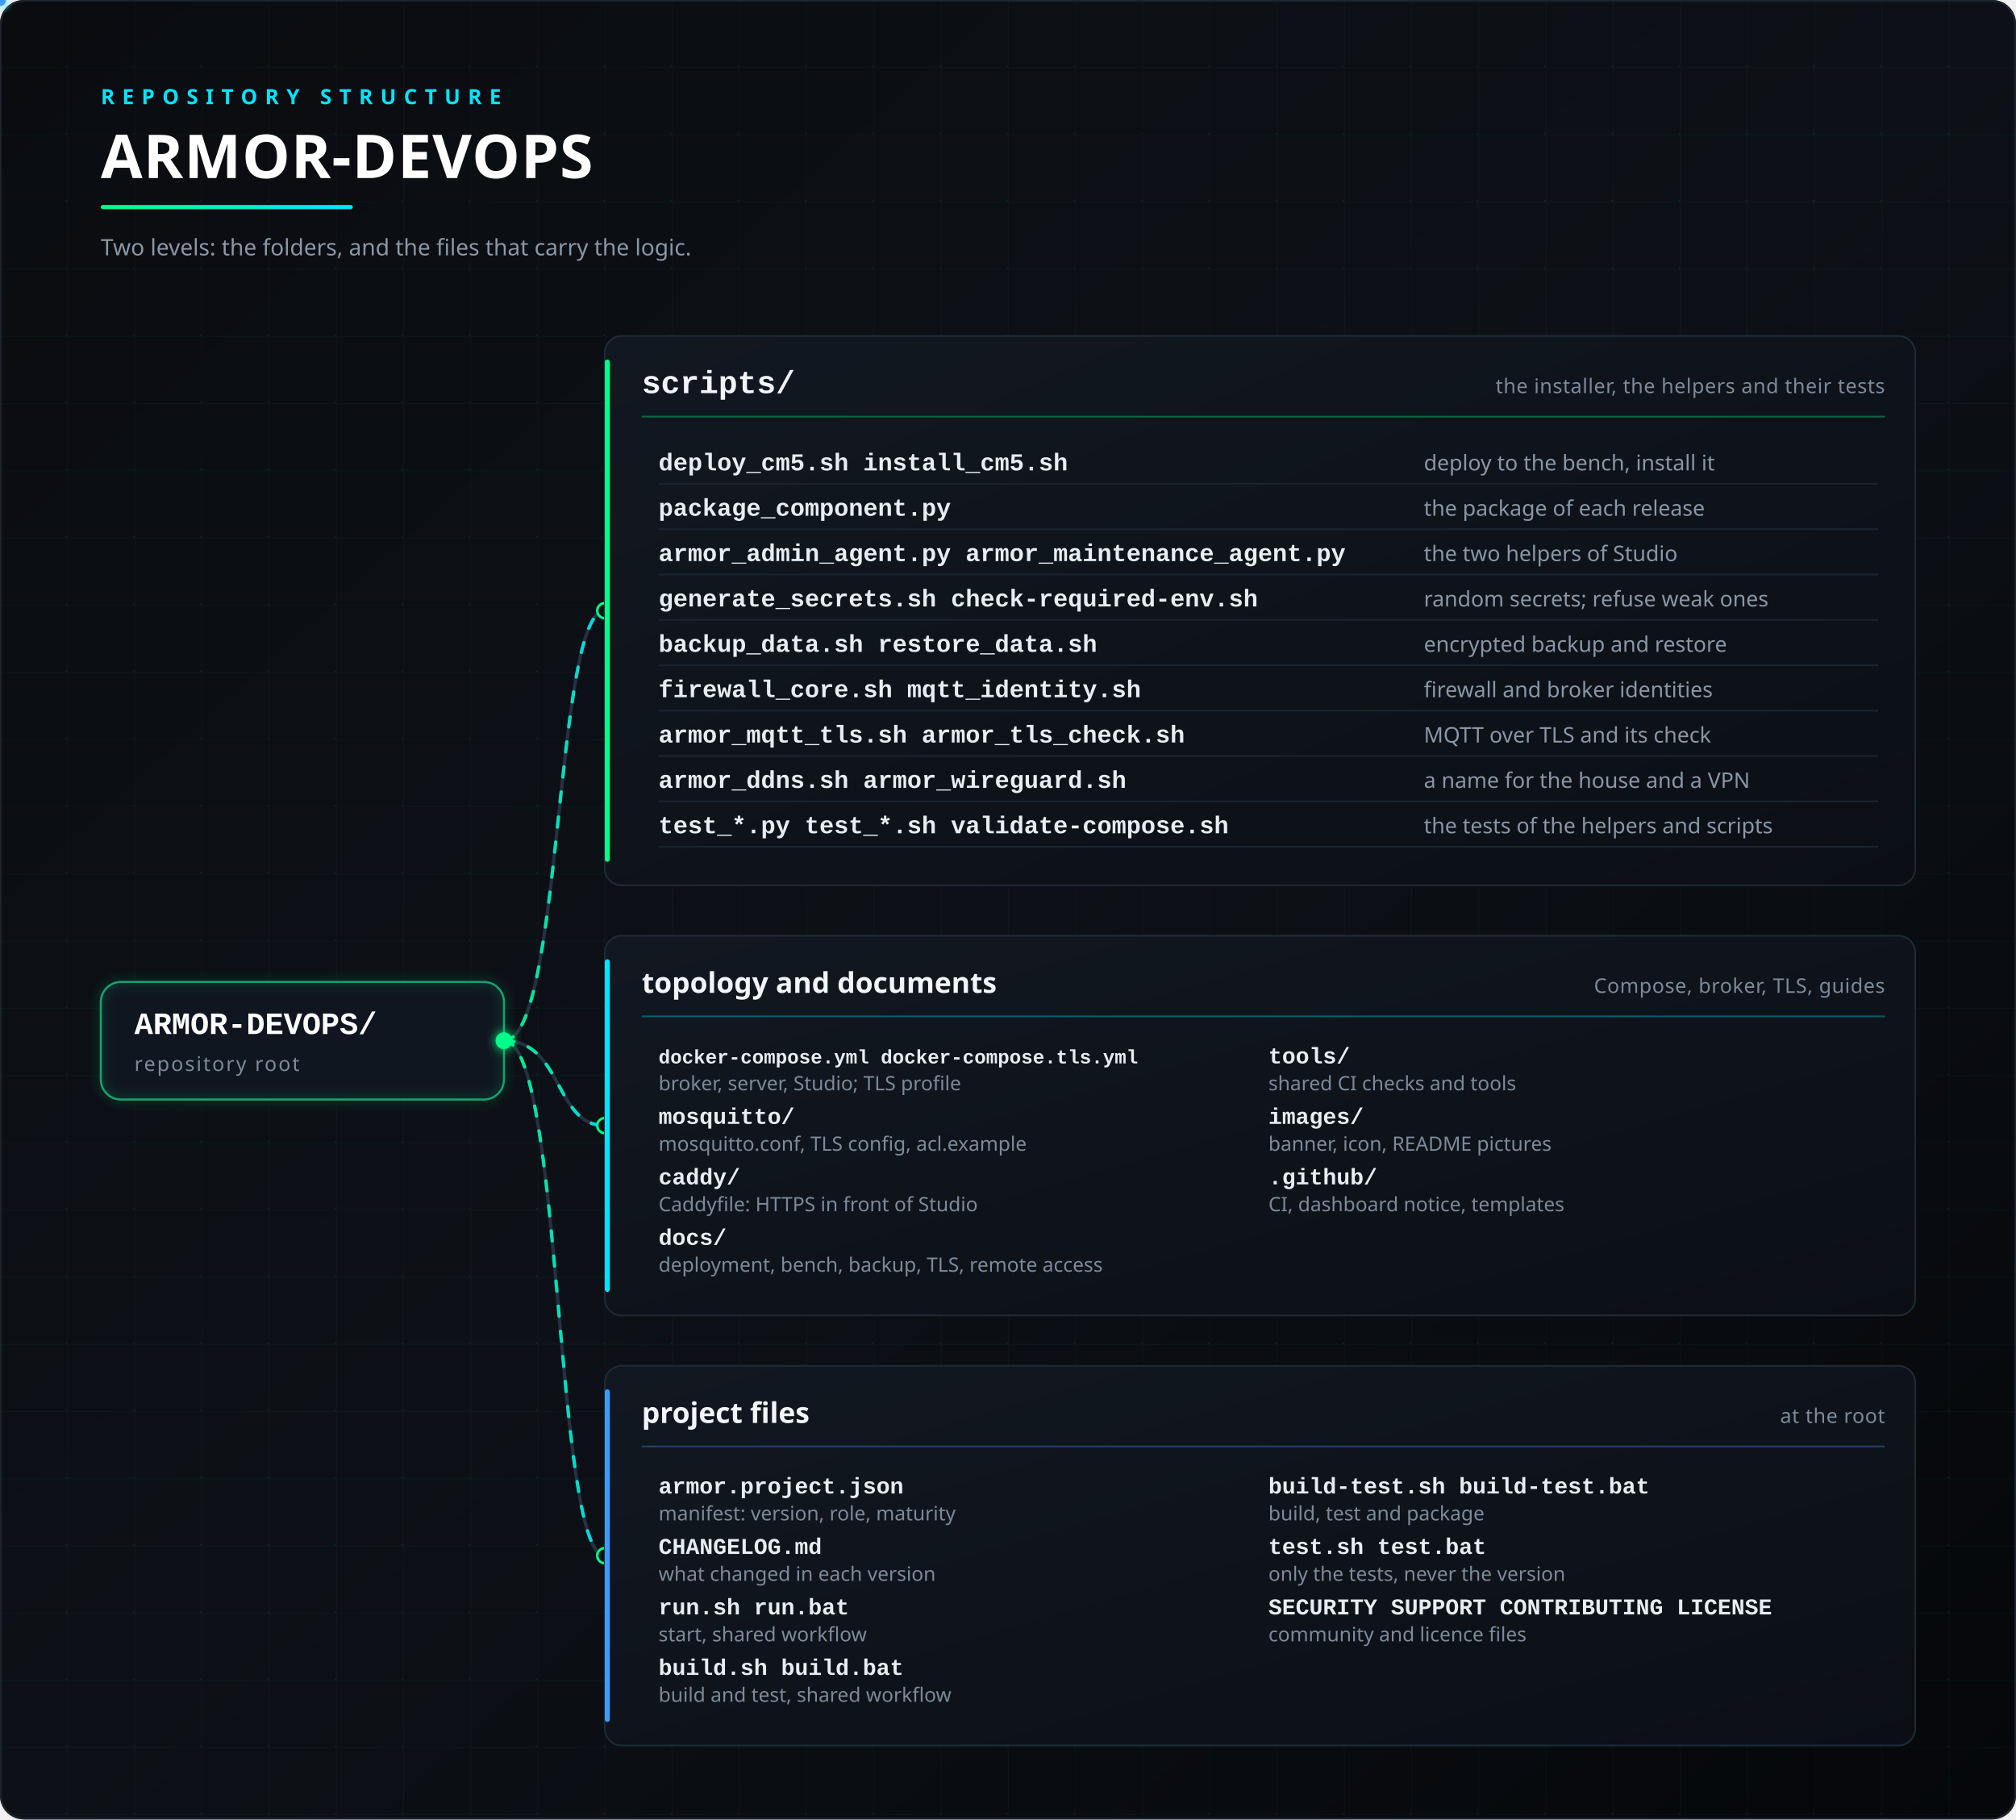
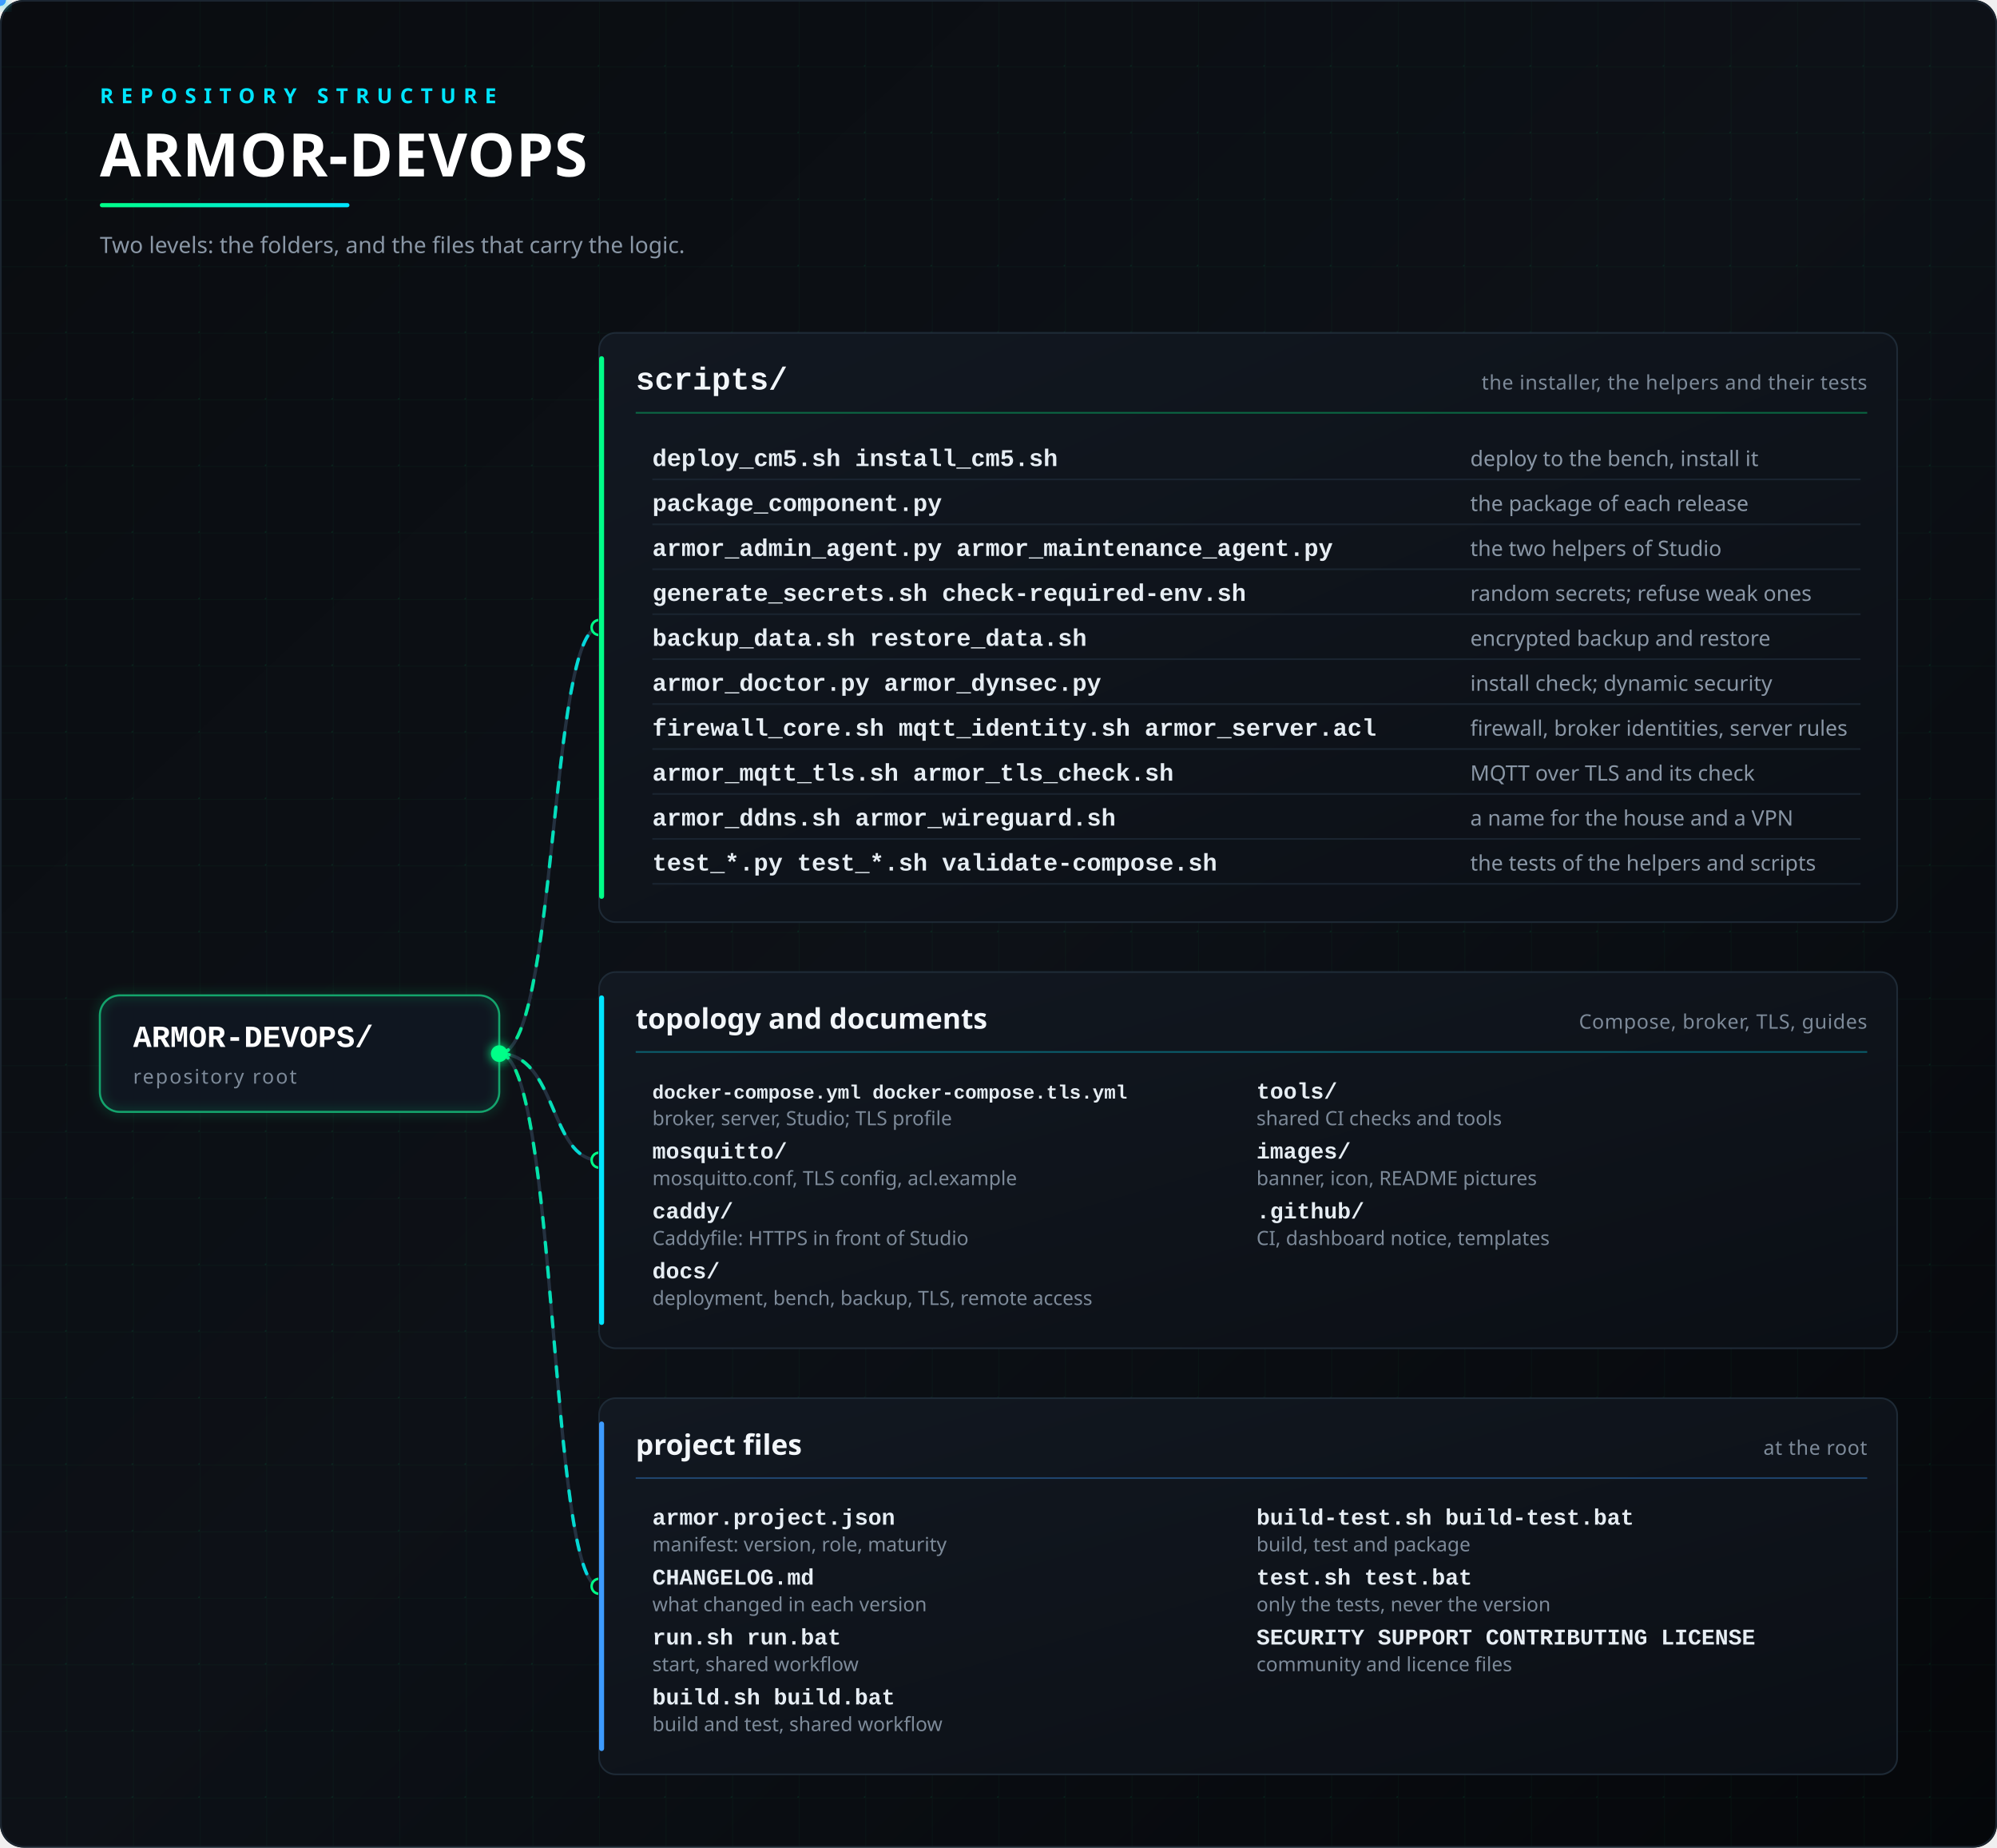
- <svg xmlns="http://www.w3.org/2000/svg" viewBox="0 0 1200 1083" width="100%" role="img" aria-labelledby="t d">
+ <svg xmlns="http://www.w3.org/2000/svg" viewBox="0 0 1200 1110" width="100%" role="img" aria-labelledby="t d">
  <defs>
    <linearGradient id="bg" x1="0" y1="0" x2="1" y2="1">
      <stop offset="0" stop-color="#0A0C10" />
      <stop offset="0.5" stop-color="#0D1117" />
      <stop offset="1" stop-color="#05070A" />
    </linearGradient>
    <linearGradient id="card" x1="0" y1="0" x2="1" y2="1">
      <stop offset="0" stop-color="#121821" />
      <stop offset="1" stop-color="#0B0F15" />
    </linearGradient>
    <linearGradient id="line" x1="0" y1="0" x2="1" y2="0">
      <stop offset="0" stop-color="#00FF88" />
      <stop offset="1" stop-color="#00E5FF" />
    </linearGradient>
    <filter id="glow" x="-50%" y="-50%" width="200%" height="200%">
      <feGaussianBlur stdDeviation="3" result="b" />
      <feMerge>
        <feMergeNode in="b" />
        <feMergeNode in="SourceGraphic" />
      </feMerge>
    </filter>
    <pattern id="grid" width="40" height="40" patternUnits="userSpaceOnUse">
      <path d="M40 0H0V40" fill="none" stroke="#00FF88" stroke-opacity="0.035" />
      <circle cx="40" cy="40" r="1" fill="#00FF88" fill-opacity="0.09" />
    </pattern>
  </defs>
-   <rect width="1200" height="1083" rx="14" fill="url(#bg)" />
-   <rect width="1200" height="1083" rx="14" fill="url(#grid)" />
-   <rect x="0.5" y="0.5" width="1199" height="1082" rx="14" fill="none" stroke="#1B2530" />
+   <rect width="1200" height="1110" rx="14" fill="url(#bg)" />
+   <rect width="1200" height="1110" rx="14" fill="url(#grid)" />
+   <rect x="0.5" y="0.5" width="1199" height="1109" rx="14" fill="none" stroke="#1B2530" />
  <text x="60" y="62" font-family="'Segoe UI','Noto Sans','Noto Sans CJK SC','Microsoft YaHei','Yu Gothic','Helvetica Neue',Helvetica,Arial,sans-serif" font-size="12.5" font-weight="600" fill="#00E5FF" text-anchor="start" letter-spacing="4.5">REPOSITORY STRUCTURE</text>
  <text x="60" y="106" font-family="'Segoe UI','Noto Sans','Noto Sans CJK SC','Microsoft YaHei','Yu Gothic','Helvetica Neue',Helvetica,Arial,sans-serif" font-size="36" font-weight="700" fill="#FFFFFF" text-anchor="start" letter-spacing="0.5">ARMOR-DEVOPS</text>
  <rect x="60" y="122" width="150" height="2.5" rx="1.25" fill="url(#line)">
    <animate attributeName="width" values="40;150;150" keyTimes="0;0.4;1" dur="3s" repeatCount="indefinite" />
  </rect>
  <text x="60" y="152" font-family="'Segoe UI','Noto Sans','Noto Sans CJK SC','Microsoft YaHei','Yu Gothic','Helvetica Neue',Helvetica,Arial,sans-serif" font-size="13.5" font-weight="400" fill="#8A97A6" text-anchor="start">Two levels: the folders, and the files that carry the logic.</text>
-   <path id="c0" d="M300,619.5 C335,619.5 330,363.5 360,363.5" fill="none" stroke="#243140" stroke-width="2" />
-   <path d="M300,619.5 C335,619.5 330,363.5 360,363.5" fill="none" stroke="url(#line)" stroke-width="2" stroke-linecap="round" stroke-dasharray="6 9" opacity="0.9">
+   <path id="c0" d="M300,633 C335,633 330,377 360,377" fill="none" stroke="#243140" stroke-width="2" />
+   <path d="M300,633 C335,633 330,377 360,377" fill="none" stroke="url(#line)" stroke-width="2" stroke-linecap="round" stroke-dasharray="6 9" opacity="0.9">
    <animate attributeName="stroke-dashoffset" from="0" to="-30" dur="1.6s" repeatCount="indefinite" />
  </path>
-   <circle cx="360" cy="363.5" r="4.5" fill="#0D1117" stroke="#00FF88" stroke-width="1.5" />
-   <path id="c1" d="M300,619.5 C335,619.5 330,670 360,670" fill="none" stroke="#243140" stroke-width="2" />
-   <path d="M300,619.5 C335,619.5 330,670 360,670" fill="none" stroke="url(#line)" stroke-width="2" stroke-linecap="round" stroke-dasharray="6 9" opacity="0.9">
+   <circle cx="360" cy="377" r="4.5" fill="#0D1117" stroke="#00FF88" stroke-width="1.5" />
+   <path id="c1" d="M300,633 C335,633 330,697 360,697" fill="none" stroke="#243140" stroke-width="2" />
+   <path d="M300,633 C335,633 330,697 360,697" fill="none" stroke="url(#line)" stroke-width="2" stroke-linecap="round" stroke-dasharray="6 9" opacity="0.9">
    <animate attributeName="stroke-dashoffset" from="0" to="-30" dur="1.6s" repeatCount="indefinite" />
  </path>
-   <circle cx="360" cy="670" r="4.5" fill="#0D1117" stroke="#00FF88" stroke-width="1.5" />
-   <path id="c2" d="M300,619.5 C335,619.5 330,926 360,926" fill="none" stroke="#243140" stroke-width="2" />
-   <path d="M300,619.5 C335,619.5 330,926 360,926" fill="none" stroke="url(#line)" stroke-width="2" stroke-linecap="round" stroke-dasharray="6 9" opacity="0.9">
+   <circle cx="360" cy="697" r="4.5" fill="#0D1117" stroke="#00FF88" stroke-width="1.5" />
+   <path id="c2" d="M300,633 C335,633 330,953 360,953" fill="none" stroke="#243140" stroke-width="2" />
+   <path d="M300,633 C335,633 330,953 360,953" fill="none" stroke="url(#line)" stroke-width="2" stroke-linecap="round" stroke-dasharray="6 9" opacity="0.9">
    <animate attributeName="stroke-dashoffset" from="0" to="-30" dur="1.6s" repeatCount="indefinite" />
  </path>
-   <circle cx="360" cy="926" r="4.5" fill="#0D1117" stroke="#00FF88" stroke-width="1.5" />
+   <circle cx="360" cy="953" r="4.5" fill="#0D1117" stroke="#00FF88" stroke-width="1.5" />
  <circle r="3.5" fill="#00FF88" filter="url(#glow)">
    <animateMotion dur="3.4s" repeatCount="indefinite">
      <mpath href="#c0" />
    </animateMotion>
  </circle>
  <circle r="3.5" fill="#00E5FF" filter="url(#glow)">
    <animateMotion dur="4.2s" repeatCount="indefinite">
      <mpath href="#c1" />
    </animateMotion>
  </circle>
  <circle r="3.5" fill="#3D9BFF" filter="url(#glow)">
    <animateMotion dur="5.0s" repeatCount="indefinite">
      <mpath href="#c2" />
    </animateMotion>
  </circle>
-   <rect x="60" y="584.5" width="240" height="70" rx="12" fill="#0F1620" stroke="#2A3A4C" stroke-width="1.2" />
-   <rect x="60" y="584.5" width="240" height="70" rx="12" fill="none" stroke="#00FF88" stroke-opacity="0.5" stroke-width="1.2" filter="url(#glow)">
+   <rect x="60" y="598" width="240" height="70" rx="12" fill="#0F1620" stroke="#2A3A4C" stroke-width="1.2" />
+   <rect x="60" y="598" width="240" height="70" rx="12" fill="none" stroke="#00FF88" stroke-opacity="0.5" stroke-width="1.2" filter="url(#glow)">
    <animate attributeName="stroke-opacity" values="0.15;0.6;0.15" dur="3.6s" repeatCount="indefinite" />
  </rect>
-   <text x="80" y="615.5" font-family="'JetBrains Mono','Cascadia Code','SFMono-Regular',Consolas,'Liberation Mono',monospace" font-size="18.5" font-weight="700" fill="#FFFFFF" text-anchor="start">ARMOR-DEVOPS/</text>
-   <text x="80" y="637.5" font-family="'Segoe UI','Noto Sans','Noto Sans CJK SC','Microsoft YaHei','Yu Gothic','Helvetica Neue',Helvetica,Arial,sans-serif" font-size="12" font-weight="400" fill="#7D8A99" text-anchor="start" letter-spacing="1">repository root</text>
-   <circle cx="300" cy="619.5" r="5" fill="#00FF88" filter="url(#glow)" />
-   <rect x="360" y="200" width="780" height="327" rx="10" fill="url(#card)" stroke="#1E2A36" stroke-width="1" />
-   <rect x="360" y="214" width="3" height="299" rx="1.5" fill="#00FF88">
+   <text x="80" y="629" font-family="'JetBrains Mono','Cascadia Code','SFMono-Regular',Consolas,'Liberation Mono',monospace" font-size="18.5" font-weight="700" fill="#FFFFFF" text-anchor="start">ARMOR-DEVOPS/</text>
+   <text x="80" y="651" font-family="'Segoe UI','Noto Sans','Noto Sans CJK SC','Microsoft YaHei','Yu Gothic','Helvetica Neue',Helvetica,Arial,sans-serif" font-size="12" font-weight="400" fill="#7D8A99" text-anchor="start" letter-spacing="1">repository root</text>
+   <circle cx="300" cy="633" r="5" fill="#00FF88" filter="url(#glow)" />
+   <rect x="360" y="200" width="780" height="354" rx="10" fill="url(#card)" stroke="#1E2A36" stroke-width="1" />
+   <rect x="360" y="214" width="3" height="326" rx="1.5" fill="#00FF88">
    <animate attributeName="opacity" values="0.55;1;0.55" dur="4s" begin="0s" repeatCount="indefinite" />
  </rect>
  <text x="382" y="234" font-family="'JetBrains Mono','Cascadia Code','SFMono-Regular',Consolas,'Liberation Mono',monospace" font-size="19" font-weight="700" fill="#F2F6FA" text-anchor="start">scripts/</text>
  <text x="1122" y="234" font-family="'Segoe UI','Noto Sans','Noto Sans CJK SC','Microsoft YaHei','Yu Gothic','Helvetica Neue',Helvetica,Arial,sans-serif" font-size="12" font-weight="400" fill="#7D8A99" text-anchor="end" letter-spacing="0.3">the installer, the helpers and their tests</text>
  <line x1="382" y1="248" x2="1122" y2="248" stroke="#00FF88" stroke-opacity="0.35" stroke-width="1" />
  <text x="392" y="280" font-family="'JetBrains Mono','Cascadia Code','SFMono-Regular',Consolas,'Liberation Mono',monospace" font-size="14.5" font-weight="600" fill="#E6EDF3" text-anchor="start">deploy_cm5.sh  install_cm5.sh</text>
-   <text x="847.52" y="280" font-family="'Segoe UI','Noto Sans','Noto Sans CJK SC','Microsoft YaHei','Yu Gothic','Helvetica Neue',Helvetica,Arial,sans-serif" font-size="12.8" font-weight="400" fill="#8A97A6" text-anchor="start">deploy to the bench, install it</text>
+   <text x="883.48" y="280" font-family="'Segoe UI','Noto Sans','Noto Sans CJK SC','Microsoft YaHei','Yu Gothic','Helvetica Neue',Helvetica,Arial,sans-serif" font-size="12.8" font-weight="400" fill="#8A97A6" text-anchor="start">deploy to the bench, install it</text>
  <line x1="392" y1="288" x2="1118" y2="288" stroke="#1A2430" stroke-width="1" />
  <text x="392" y="307" font-family="'JetBrains Mono','Cascadia Code','SFMono-Regular',Consolas,'Liberation Mono',monospace" font-size="14.5" font-weight="600" fill="#E6EDF3" text-anchor="start">package_component.py</text>
-   <text x="847.52" y="307" font-family="'Segoe UI','Noto Sans','Noto Sans CJK SC','Microsoft YaHei','Yu Gothic','Helvetica Neue',Helvetica,Arial,sans-serif" font-size="12.8" font-weight="400" fill="#8A97A6" text-anchor="start">the package of each release</text>
+   <text x="883.48" y="307" font-family="'Segoe UI','Noto Sans','Noto Sans CJK SC','Microsoft YaHei','Yu Gothic','Helvetica Neue',Helvetica,Arial,sans-serif" font-size="12.8" font-weight="400" fill="#8A97A6" text-anchor="start">the package of each release</text>
  <line x1="392" y1="315" x2="1118" y2="315" stroke="#1A2430" stroke-width="1" />
  <text x="392" y="334" font-family="'JetBrains Mono','Cascadia Code','SFMono-Regular',Consolas,'Liberation Mono',monospace" font-size="14.5" font-weight="600" fill="#E6EDF3" text-anchor="start">armor_admin_agent.py  armor_maintenance_agent.py</text>
-   <text x="847.52" y="334" font-family="'Segoe UI','Noto Sans','Noto Sans CJK SC','Microsoft YaHei','Yu Gothic','Helvetica Neue',Helvetica,Arial,sans-serif" font-size="12.8" font-weight="400" fill="#8A97A6" text-anchor="start">the two helpers of Studio</text>
+   <text x="883.48" y="334" font-family="'Segoe UI','Noto Sans','Noto Sans CJK SC','Microsoft YaHei','Yu Gothic','Helvetica Neue',Helvetica,Arial,sans-serif" font-size="12.8" font-weight="400" fill="#8A97A6" text-anchor="start">the two helpers of Studio</text>
  <line x1="392" y1="342" x2="1118" y2="342" stroke="#1A2430" stroke-width="1" />
  <text x="392" y="361" font-family="'JetBrains Mono','Cascadia Code','SFMono-Regular',Consolas,'Liberation Mono',monospace" font-size="14.5" font-weight="600" fill="#E6EDF3" text-anchor="start">generate_secrets.sh  check-required-env.sh</text>
-   <text x="847.52" y="361" font-family="'Segoe UI','Noto Sans','Noto Sans CJK SC','Microsoft YaHei','Yu Gothic','Helvetica Neue',Helvetica,Arial,sans-serif" font-size="12.8" font-weight="400" fill="#8A97A6" text-anchor="start">random secrets; refuse weak ones</text>
+   <text x="883.48" y="361" font-family="'Segoe UI','Noto Sans','Noto Sans CJK SC','Microsoft YaHei','Yu Gothic','Helvetica Neue',Helvetica,Arial,sans-serif" font-size="12.8" font-weight="400" fill="#8A97A6" text-anchor="start">random secrets; refuse weak ones</text>
  <line x1="392" y1="369" x2="1118" y2="369" stroke="#1A2430" stroke-width="1" />
  <text x="392" y="388" font-family="'JetBrains Mono','Cascadia Code','SFMono-Regular',Consolas,'Liberation Mono',monospace" font-size="14.5" font-weight="600" fill="#E6EDF3" text-anchor="start">backup_data.sh  restore_data.sh</text>
-   <text x="847.52" y="388" font-family="'Segoe UI','Noto Sans','Noto Sans CJK SC','Microsoft YaHei','Yu Gothic','Helvetica Neue',Helvetica,Arial,sans-serif" font-size="12.8" font-weight="400" fill="#8A97A6" text-anchor="start">encrypted backup and restore</text>
+   <text x="883.48" y="388" font-family="'Segoe UI','Noto Sans','Noto Sans CJK SC','Microsoft YaHei','Yu Gothic','Helvetica Neue',Helvetica,Arial,sans-serif" font-size="12.8" font-weight="400" fill="#8A97A6" text-anchor="start">encrypted backup and restore</text>
  <line x1="392" y1="396" x2="1118" y2="396" stroke="#1A2430" stroke-width="1" />
-   <text x="392" y="415" font-family="'JetBrains Mono','Cascadia Code','SFMono-Regular',Consolas,'Liberation Mono',monospace" font-size="14.5" font-weight="600" fill="#E6EDF3" text-anchor="start">firewall_core.sh  mqtt_identity.sh</text>
-   <text x="847.52" y="415" font-family="'Segoe UI','Noto Sans','Noto Sans CJK SC','Microsoft YaHei','Yu Gothic','Helvetica Neue',Helvetica,Arial,sans-serif" font-size="12.8" font-weight="400" fill="#8A97A6" text-anchor="start">firewall and broker identities</text>
+   <text x="392" y="415" font-family="'JetBrains Mono','Cascadia Code','SFMono-Regular',Consolas,'Liberation Mono',monospace" font-size="14.5" font-weight="600" fill="#E6EDF3" text-anchor="start">armor_doctor.py  armor_dynsec.py</text>
+   <text x="883.48" y="415" font-family="'Segoe UI','Noto Sans','Noto Sans CJK SC','Microsoft YaHei','Yu Gothic','Helvetica Neue',Helvetica,Arial,sans-serif" font-size="12.8" font-weight="400" fill="#8A97A6" text-anchor="start">install check; dynamic security</text>
  <line x1="392" y1="423" x2="1118" y2="423" stroke="#1A2430" stroke-width="1" />
-   <text x="392" y="442" font-family="'JetBrains Mono','Cascadia Code','SFMono-Regular',Consolas,'Liberation Mono',monospace" font-size="14.5" font-weight="600" fill="#E6EDF3" text-anchor="start">armor_mqtt_tls.sh  armor_tls_check.sh</text>
-   <text x="847.52" y="442" font-family="'Segoe UI','Noto Sans','Noto Sans CJK SC','Microsoft YaHei','Yu Gothic','Helvetica Neue',Helvetica,Arial,sans-serif" font-size="12.8" font-weight="400" fill="#8A97A6" text-anchor="start">MQTT over TLS and its check</text>
+   <text x="392" y="442" font-family="'JetBrains Mono','Cascadia Code','SFMono-Regular',Consolas,'Liberation Mono',monospace" font-size="14.5" font-weight="600" fill="#E6EDF3" text-anchor="start">firewall_core.sh  mqtt_identity.sh  armor_server.acl</text>
+   <text x="883.48" y="442" font-family="'Segoe UI','Noto Sans','Noto Sans CJK SC','Microsoft YaHei','Yu Gothic','Helvetica Neue',Helvetica,Arial,sans-serif" font-size="12.8" font-weight="400" fill="#8A97A6" text-anchor="start">firewall, broker identities, server rules</text>
  <line x1="392" y1="450" x2="1118" y2="450" stroke="#1A2430" stroke-width="1" />
-   <text x="392" y="469" font-family="'JetBrains Mono','Cascadia Code','SFMono-Regular',Consolas,'Liberation Mono',monospace" font-size="14.5" font-weight="600" fill="#E6EDF3" text-anchor="start">armor_ddns.sh  armor_wireguard.sh</text>
-   <text x="847.52" y="469" font-family="'Segoe UI','Noto Sans','Noto Sans CJK SC','Microsoft YaHei','Yu Gothic','Helvetica Neue',Helvetica,Arial,sans-serif" font-size="12.8" font-weight="400" fill="#8A97A6" text-anchor="start">a name for the house and a VPN</text>
+   <text x="392" y="469" font-family="'JetBrains Mono','Cascadia Code','SFMono-Regular',Consolas,'Liberation Mono',monospace" font-size="14.5" font-weight="600" fill="#E6EDF3" text-anchor="start">armor_mqtt_tls.sh  armor_tls_check.sh</text>
+   <text x="883.48" y="469" font-family="'Segoe UI','Noto Sans','Noto Sans CJK SC','Microsoft YaHei','Yu Gothic','Helvetica Neue',Helvetica,Arial,sans-serif" font-size="12.8" font-weight="400" fill="#8A97A6" text-anchor="start">MQTT over TLS and its check</text>
  <line x1="392" y1="477" x2="1118" y2="477" stroke="#1A2430" stroke-width="1" />
-   <text x="392" y="496" font-family="'JetBrains Mono','Cascadia Code','SFMono-Regular',Consolas,'Liberation Mono',monospace" font-size="14.5" font-weight="600" fill="#E6EDF3" text-anchor="start">test_*.py  test_*.sh  validate-compose.sh</text>
-   <text x="847.52" y="496" font-family="'Segoe UI','Noto Sans','Noto Sans CJK SC','Microsoft YaHei','Yu Gothic','Helvetica Neue',Helvetica,Arial,sans-serif" font-size="12.8" font-weight="400" fill="#8A97A6" text-anchor="start">the tests of the helpers and scripts</text>
+   <text x="392" y="496" font-family="'JetBrains Mono','Cascadia Code','SFMono-Regular',Consolas,'Liberation Mono',monospace" font-size="14.5" font-weight="600" fill="#E6EDF3" text-anchor="start">armor_ddns.sh  armor_wireguard.sh</text>
+   <text x="883.48" y="496" font-family="'Segoe UI','Noto Sans','Noto Sans CJK SC','Microsoft YaHei','Yu Gothic','Helvetica Neue',Helvetica,Arial,sans-serif" font-size="12.8" font-weight="400" fill="#8A97A6" text-anchor="start">a name for the house and a VPN</text>
  <line x1="392" y1="504" x2="1118" y2="504" stroke="#1A2430" stroke-width="1" />
-   <rect x="360" y="557" width="780" height="226" rx="10" fill="url(#card)" stroke="#1E2A36" stroke-width="1" />
-   <rect x="360" y="571" width="3" height="198" rx="1.5" fill="#00E5FF">
+   <text x="392" y="523" font-family="'JetBrains Mono','Cascadia Code','SFMono-Regular',Consolas,'Liberation Mono',monospace" font-size="14.5" font-weight="600" fill="#E6EDF3" text-anchor="start">test_*.py  test_*.sh  validate-compose.sh</text>
+   <text x="883.48" y="523" font-family="'Segoe UI','Noto Sans','Noto Sans CJK SC','Microsoft YaHei','Yu Gothic','Helvetica Neue',Helvetica,Arial,sans-serif" font-size="12.8" font-weight="400" fill="#8A97A6" text-anchor="start">the tests of the helpers and scripts</text>
+   <line x1="392" y1="531" x2="1118" y2="531" stroke="#1A2430" stroke-width="1" />
+   <rect x="360" y="584" width="780" height="226" rx="10" fill="url(#card)" stroke="#1E2A36" stroke-width="1" />
+   <rect x="360" y="598" width="3" height="198" rx="1.5" fill="#00E5FF">
    <animate attributeName="opacity" values="0.55;1;0.55" dur="4s" begin="0.6s" repeatCount="indefinite" />
  </rect>
-   <text x="382" y="591" font-family="'Segoe UI','Noto Sans','Noto Sans CJK SC','Microsoft YaHei','Yu Gothic','Helvetica Neue',Helvetica,Arial,sans-serif" font-size="17" font-weight="700" fill="#F2F6FA" text-anchor="start">topology and documents</text>
-   <text x="1122" y="591" font-family="'Segoe UI','Noto Sans','Noto Sans CJK SC','Microsoft YaHei','Yu Gothic','Helvetica Neue',Helvetica,Arial,sans-serif" font-size="12" font-weight="400" fill="#7D8A99" text-anchor="end" letter-spacing="0.3">Compose, broker, TLS, guides</text>
-   <line x1="382" y1="605" x2="1122" y2="605" stroke="#00E5FF" stroke-opacity="0.35" stroke-width="1" />
-   <text x="392" y="633" font-family="'JetBrains Mono','Cascadia Code','SFMono-Regular',Consolas,'Liberation Mono',monospace" font-size="11.6" font-weight="600" fill="#E6EDF3" text-anchor="start">docker-compose.yml  docker-compose.tls.yml</text>
-   <text x="392" y="649" font-family="'Segoe UI','Noto Sans','Noto Sans CJK SC','Microsoft YaHei','Yu Gothic','Helvetica Neue',Helvetica,Arial,sans-serif" font-size="11.8" font-weight="400" fill="#7D8A99" text-anchor="start">broker, server, Studio; TLS profile</text>
-   <text x="392" y="669" font-family="'JetBrains Mono','Cascadia Code','SFMono-Regular',Consolas,'Liberation Mono',monospace" font-size="13.5" font-weight="600" fill="#E6EDF3" text-anchor="start">mosquitto/</text>
-   <text x="392" y="685" font-family="'Segoe UI','Noto Sans','Noto Sans CJK SC','Microsoft YaHei','Yu Gothic','Helvetica Neue',Helvetica,Arial,sans-serif" font-size="11.8" font-weight="400" fill="#7D8A99" text-anchor="start">mosquitto.conf, TLS config, acl.example</text>
-   <text x="392" y="705" font-family="'JetBrains Mono','Cascadia Code','SFMono-Regular',Consolas,'Liberation Mono',monospace" font-size="13.5" font-weight="600" fill="#E6EDF3" text-anchor="start">caddy/</text>
-   <text x="392" y="721" font-family="'Segoe UI','Noto Sans','Noto Sans CJK SC','Microsoft YaHei','Yu Gothic','Helvetica Neue',Helvetica,Arial,sans-serif" font-size="11.8" font-weight="400" fill="#7D8A99" text-anchor="start">Caddyfile: HTTPS in front of Studio</text>
-   <text x="392" y="741" font-family="'JetBrains Mono','Cascadia Code','SFMono-Regular',Consolas,'Liberation Mono',monospace" font-size="13.5" font-weight="600" fill="#E6EDF3" text-anchor="start">docs/</text>
-   <text x="392" y="757" font-family="'Segoe UI','Noto Sans','Noto Sans CJK SC','Microsoft YaHei','Yu Gothic','Helvetica Neue',Helvetica,Arial,sans-serif" font-size="11.8" font-weight="400" fill="#7D8A99" text-anchor="start">deployment, bench, backup, TLS, remote access</text>
-   <text x="755" y="633" font-family="'JetBrains Mono','Cascadia Code','SFMono-Regular',Consolas,'Liberation Mono',monospace" font-size="13.5" font-weight="600" fill="#E6EDF3" text-anchor="start">tools/</text>
-   <text x="755" y="649" font-family="'Segoe UI','Noto Sans','Noto Sans CJK SC','Microsoft YaHei','Yu Gothic','Helvetica Neue',Helvetica,Arial,sans-serif" font-size="11.8" font-weight="400" fill="#7D8A99" text-anchor="start">shared CI checks and tools</text>
-   <text x="755" y="669" font-family="'JetBrains Mono','Cascadia Code','SFMono-Regular',Consolas,'Liberation Mono',monospace" font-size="13.5" font-weight="600" fill="#E6EDF3" text-anchor="start">images/</text>
-   <text x="755" y="685" font-family="'Segoe UI','Noto Sans','Noto Sans CJK SC','Microsoft YaHei','Yu Gothic','Helvetica Neue',Helvetica,Arial,sans-serif" font-size="11.8" font-weight="400" fill="#7D8A99" text-anchor="start">banner, icon, README pictures</text>
-   <text x="755" y="705" font-family="'JetBrains Mono','Cascadia Code','SFMono-Regular',Consolas,'Liberation Mono',monospace" font-size="13.5" font-weight="600" fill="#E6EDF3" text-anchor="start">.github/</text>
-   <text x="755" y="721" font-family="'Segoe UI','Noto Sans','Noto Sans CJK SC','Microsoft YaHei','Yu Gothic','Helvetica Neue',Helvetica,Arial,sans-serif" font-size="11.8" font-weight="400" fill="#7D8A99" text-anchor="start">CI, dashboard notice, templates</text>
-   <rect x="360" y="813" width="780" height="226" rx="10" fill="url(#card)" stroke="#1E2A36" stroke-width="1" />
-   <rect x="360" y="827" width="3" height="198" rx="1.5" fill="#3D9BFF">
+   <text x="382" y="618" font-family="'Segoe UI','Noto Sans','Noto Sans CJK SC','Microsoft YaHei','Yu Gothic','Helvetica Neue',Helvetica,Arial,sans-serif" font-size="17" font-weight="700" fill="#F2F6FA" text-anchor="start">topology and documents</text>
+   <text x="1122" y="618" font-family="'Segoe UI','Noto Sans','Noto Sans CJK SC','Microsoft YaHei','Yu Gothic','Helvetica Neue',Helvetica,Arial,sans-serif" font-size="12" font-weight="400" fill="#7D8A99" text-anchor="end" letter-spacing="0.3">Compose, broker, TLS, guides</text>
+   <line x1="382" y1="632" x2="1122" y2="632" stroke="#00E5FF" stroke-opacity="0.35" stroke-width="1" />
+   <text x="392" y="660" font-family="'JetBrains Mono','Cascadia Code','SFMono-Regular',Consolas,'Liberation Mono',monospace" font-size="11.6" font-weight="600" fill="#E6EDF3" text-anchor="start">docker-compose.yml  docker-compose.tls.yml</text>
+   <text x="392" y="676" font-family="'Segoe UI','Noto Sans','Noto Sans CJK SC','Microsoft YaHei','Yu Gothic','Helvetica Neue',Helvetica,Arial,sans-serif" font-size="11.8" font-weight="400" fill="#7D8A99" text-anchor="start">broker, server, Studio; TLS profile</text>
+   <text x="392" y="696" font-family="'JetBrains Mono','Cascadia Code','SFMono-Regular',Consolas,'Liberation Mono',monospace" font-size="13.5" font-weight="600" fill="#E6EDF3" text-anchor="start">mosquitto/</text>
+   <text x="392" y="712" font-family="'Segoe UI','Noto Sans','Noto Sans CJK SC','Microsoft YaHei','Yu Gothic','Helvetica Neue',Helvetica,Arial,sans-serif" font-size="11.8" font-weight="400" fill="#7D8A99" text-anchor="start">mosquitto.conf, TLS config, acl.example</text>
+   <text x="392" y="732" font-family="'JetBrains Mono','Cascadia Code','SFMono-Regular',Consolas,'Liberation Mono',monospace" font-size="13.5" font-weight="600" fill="#E6EDF3" text-anchor="start">caddy/</text>
+   <text x="392" y="748" font-family="'Segoe UI','Noto Sans','Noto Sans CJK SC','Microsoft YaHei','Yu Gothic','Helvetica Neue',Helvetica,Arial,sans-serif" font-size="11.8" font-weight="400" fill="#7D8A99" text-anchor="start">Caddyfile: HTTPS in front of Studio</text>
+   <text x="392" y="768" font-family="'JetBrains Mono','Cascadia Code','SFMono-Regular',Consolas,'Liberation Mono',monospace" font-size="13.5" font-weight="600" fill="#E6EDF3" text-anchor="start">docs/</text>
+   <text x="392" y="784" font-family="'Segoe UI','Noto Sans','Noto Sans CJK SC','Microsoft YaHei','Yu Gothic','Helvetica Neue',Helvetica,Arial,sans-serif" font-size="11.8" font-weight="400" fill="#7D8A99" text-anchor="start">deployment, bench, backup, TLS, remote access</text>
+   <text x="755" y="660" font-family="'JetBrains Mono','Cascadia Code','SFMono-Regular',Consolas,'Liberation Mono',monospace" font-size="13.5" font-weight="600" fill="#E6EDF3" text-anchor="start">tools/</text>
+   <text x="755" y="676" font-family="'Segoe UI','Noto Sans','Noto Sans CJK SC','Microsoft YaHei','Yu Gothic','Helvetica Neue',Helvetica,Arial,sans-serif" font-size="11.8" font-weight="400" fill="#7D8A99" text-anchor="start">shared CI checks and tools</text>
+   <text x="755" y="696" font-family="'JetBrains Mono','Cascadia Code','SFMono-Regular',Consolas,'Liberation Mono',monospace" font-size="13.5" font-weight="600" fill="#E6EDF3" text-anchor="start">images/</text>
+   <text x="755" y="712" font-family="'Segoe UI','Noto Sans','Noto Sans CJK SC','Microsoft YaHei','Yu Gothic','Helvetica Neue',Helvetica,Arial,sans-serif" font-size="11.8" font-weight="400" fill="#7D8A99" text-anchor="start">banner, icon, README pictures</text>
+   <text x="755" y="732" font-family="'JetBrains Mono','Cascadia Code','SFMono-Regular',Consolas,'Liberation Mono',monospace" font-size="13.5" font-weight="600" fill="#E6EDF3" text-anchor="start">.github/</text>
+   <text x="755" y="748" font-family="'Segoe UI','Noto Sans','Noto Sans CJK SC','Microsoft YaHei','Yu Gothic','Helvetica Neue',Helvetica,Arial,sans-serif" font-size="11.8" font-weight="400" fill="#7D8A99" text-anchor="start">CI, dashboard notice, templates</text>
+   <rect x="360" y="840" width="780" height="226" rx="10" fill="url(#card)" stroke="#1E2A36" stroke-width="1" />
+   <rect x="360" y="854" width="3" height="198" rx="1.5" fill="#3D9BFF">
    <animate attributeName="opacity" values="0.55;1;0.55" dur="4s" begin="1.2s" repeatCount="indefinite" />
  </rect>
-   <text x="382" y="847" font-family="'Segoe UI','Noto Sans','Noto Sans CJK SC','Microsoft YaHei','Yu Gothic','Helvetica Neue',Helvetica,Arial,sans-serif" font-size="17" font-weight="700" fill="#F2F6FA" text-anchor="start">project files</text>
-   <text x="1122" y="847" font-family="'Segoe UI','Noto Sans','Noto Sans CJK SC','Microsoft YaHei','Yu Gothic','Helvetica Neue',Helvetica,Arial,sans-serif" font-size="12" font-weight="400" fill="#7D8A99" text-anchor="end" letter-spacing="0.3">at the root</text>
-   <line x1="382" y1="861" x2="1122" y2="861" stroke="#3D9BFF" stroke-opacity="0.35" stroke-width="1" />
-   <text x="392" y="889" font-family="'JetBrains Mono','Cascadia Code','SFMono-Regular',Consolas,'Liberation Mono',monospace" font-size="13.5" font-weight="600" fill="#E6EDF3" text-anchor="start">armor.project.json</text>
-   <text x="392" y="905" font-family="'Segoe UI','Noto Sans','Noto Sans CJK SC','Microsoft YaHei','Yu Gothic','Helvetica Neue',Helvetica,Arial,sans-serif" font-size="11.8" font-weight="400" fill="#7D8A99" text-anchor="start">manifest: version, role, maturity</text>
-   <text x="392" y="925" font-family="'JetBrains Mono','Cascadia Code','SFMono-Regular',Consolas,'Liberation Mono',monospace" font-size="13.5" font-weight="600" fill="#E6EDF3" text-anchor="start">CHANGELOG.md</text>
-   <text x="392" y="941" font-family="'Segoe UI','Noto Sans','Noto Sans CJK SC','Microsoft YaHei','Yu Gothic','Helvetica Neue',Helvetica,Arial,sans-serif" font-size="11.8" font-weight="400" fill="#7D8A99" text-anchor="start">what changed in each version</text>
-   <text x="392" y="961" font-family="'JetBrains Mono','Cascadia Code','SFMono-Regular',Consolas,'Liberation Mono',monospace" font-size="13.5" font-weight="600" fill="#E6EDF3" text-anchor="start">run.sh  run.bat</text>
-   <text x="392" y="977" font-family="'Segoe UI','Noto Sans','Noto Sans CJK SC','Microsoft YaHei','Yu Gothic','Helvetica Neue',Helvetica,Arial,sans-serif" font-size="11.8" font-weight="400" fill="#7D8A99" text-anchor="start">start, shared workflow</text>
-   <text x="392" y="997" font-family="'JetBrains Mono','Cascadia Code','SFMono-Regular',Consolas,'Liberation Mono',monospace" font-size="13.5" font-weight="600" fill="#E6EDF3" text-anchor="start">build.sh  build.bat</text>
-   <text x="392" y="1013" font-family="'Segoe UI','Noto Sans','Noto Sans CJK SC','Microsoft YaHei','Yu Gothic','Helvetica Neue',Helvetica,Arial,sans-serif" font-size="11.8" font-weight="400" fill="#7D8A99" text-anchor="start">build and test, shared workflow</text>
-   <text x="755" y="889" font-family="'JetBrains Mono','Cascadia Code','SFMono-Regular',Consolas,'Liberation Mono',monospace" font-size="13.5" font-weight="600" fill="#E6EDF3" text-anchor="start">build-test.sh  build-test.bat</text>
-   <text x="755" y="905" font-family="'Segoe UI','Noto Sans','Noto Sans CJK SC','Microsoft YaHei','Yu Gothic','Helvetica Neue',Helvetica,Arial,sans-serif" font-size="11.8" font-weight="400" fill="#7D8A99" text-anchor="start">build, test and package</text>
-   <text x="755" y="925" font-family="'JetBrains Mono','Cascadia Code','SFMono-Regular',Consolas,'Liberation Mono',monospace" font-size="13.5" font-weight="600" fill="#E6EDF3" text-anchor="start">test.sh  test.bat</text>
-   <text x="755" y="941" font-family="'Segoe UI','Noto Sans','Noto Sans CJK SC','Microsoft YaHei','Yu Gothic','Helvetica Neue',Helvetica,Arial,sans-serif" font-size="11.8" font-weight="400" fill="#7D8A99" text-anchor="start">only the tests, never the version</text>
-   <text x="755" y="961" font-family="'JetBrains Mono','Cascadia Code','SFMono-Regular',Consolas,'Liberation Mono',monospace" font-size="13.5" font-weight="600" fill="#E6EDF3" text-anchor="start">SECURITY  SUPPORT  CONTRIBUTING  LICENSE</text>
-   <text x="755" y="977" font-family="'Segoe UI','Noto Sans','Noto Sans CJK SC','Microsoft YaHei','Yu Gothic','Helvetica Neue',Helvetica,Arial,sans-serif" font-size="11.8" font-weight="400" fill="#7D8A99" text-anchor="start">community and licence files</text>
+   <text x="382" y="874" font-family="'Segoe UI','Noto Sans','Noto Sans CJK SC','Microsoft YaHei','Yu Gothic','Helvetica Neue',Helvetica,Arial,sans-serif" font-size="17" font-weight="700" fill="#F2F6FA" text-anchor="start">project files</text>
+   <text x="1122" y="874" font-family="'Segoe UI','Noto Sans','Noto Sans CJK SC','Microsoft YaHei','Yu Gothic','Helvetica Neue',Helvetica,Arial,sans-serif" font-size="12" font-weight="400" fill="#7D8A99" text-anchor="end" letter-spacing="0.3">at the root</text>
+   <line x1="382" y1="888" x2="1122" y2="888" stroke="#3D9BFF" stroke-opacity="0.35" stroke-width="1" />
+   <text x="392" y="916" font-family="'JetBrains Mono','Cascadia Code','SFMono-Regular',Consolas,'Liberation Mono',monospace" font-size="13.5" font-weight="600" fill="#E6EDF3" text-anchor="start">armor.project.json</text>
+   <text x="392" y="932" font-family="'Segoe UI','Noto Sans','Noto Sans CJK SC','Microsoft YaHei','Yu Gothic','Helvetica Neue',Helvetica,Arial,sans-serif" font-size="11.8" font-weight="400" fill="#7D8A99" text-anchor="start">manifest: version, role, maturity</text>
+   <text x="392" y="952" font-family="'JetBrains Mono','Cascadia Code','SFMono-Regular',Consolas,'Liberation Mono',monospace" font-size="13.5" font-weight="600" fill="#E6EDF3" text-anchor="start">CHANGELOG.md</text>
+   <text x="392" y="968" font-family="'Segoe UI','Noto Sans','Noto Sans CJK SC','Microsoft YaHei','Yu Gothic','Helvetica Neue',Helvetica,Arial,sans-serif" font-size="11.8" font-weight="400" fill="#7D8A99" text-anchor="start">what changed in each version</text>
+   <text x="392" y="988" font-family="'JetBrains Mono','Cascadia Code','SFMono-Regular',Consolas,'Liberation Mono',monospace" font-size="13.5" font-weight="600" fill="#E6EDF3" text-anchor="start">run.sh  run.bat</text>
+   <text x="392" y="1004" font-family="'Segoe UI','Noto Sans','Noto Sans CJK SC','Microsoft YaHei','Yu Gothic','Helvetica Neue',Helvetica,Arial,sans-serif" font-size="11.8" font-weight="400" fill="#7D8A99" text-anchor="start">start, shared workflow</text>
+   <text x="392" y="1024" font-family="'JetBrains Mono','Cascadia Code','SFMono-Regular',Consolas,'Liberation Mono',monospace" font-size="13.5" font-weight="600" fill="#E6EDF3" text-anchor="start">build.sh  build.bat</text>
+   <text x="392" y="1040" font-family="'Segoe UI','Noto Sans','Noto Sans CJK SC','Microsoft YaHei','Yu Gothic','Helvetica Neue',Helvetica,Arial,sans-serif" font-size="11.8" font-weight="400" fill="#7D8A99" text-anchor="start">build and test, shared workflow</text>
+   <text x="755" y="916" font-family="'JetBrains Mono','Cascadia Code','SFMono-Regular',Consolas,'Liberation Mono',monospace" font-size="13.5" font-weight="600" fill="#E6EDF3" text-anchor="start">build-test.sh  build-test.bat</text>
+   <text x="755" y="932" font-family="'Segoe UI','Noto Sans','Noto Sans CJK SC','Microsoft YaHei','Yu Gothic','Helvetica Neue',Helvetica,Arial,sans-serif" font-size="11.8" font-weight="400" fill="#7D8A99" text-anchor="start">build, test and package</text>
+   <text x="755" y="952" font-family="'JetBrains Mono','Cascadia Code','SFMono-Regular',Consolas,'Liberation Mono',monospace" font-size="13.5" font-weight="600" fill="#E6EDF3" text-anchor="start">test.sh  test.bat</text>
+   <text x="755" y="968" font-family="'Segoe UI','Noto Sans','Noto Sans CJK SC','Microsoft YaHei','Yu Gothic','Helvetica Neue',Helvetica,Arial,sans-serif" font-size="11.8" font-weight="400" fill="#7D8A99" text-anchor="start">only the tests, never the version</text>
+   <text x="755" y="988" font-family="'JetBrains Mono','Cascadia Code','SFMono-Regular',Consolas,'Liberation Mono',monospace" font-size="13.5" font-weight="600" fill="#E6EDF3" text-anchor="start">SECURITY  SUPPORT  CONTRIBUTING  LICENSE</text>
+   <text x="755" y="1004" font-family="'Segoe UI','Noto Sans','Noto Sans CJK SC','Microsoft YaHei','Yu Gothic','Helvetica Neue',Helvetica,Arial,sans-serif" font-size="11.8" font-weight="400" fill="#7D8A99" text-anchor="start">community and licence files</text>
</svg>
